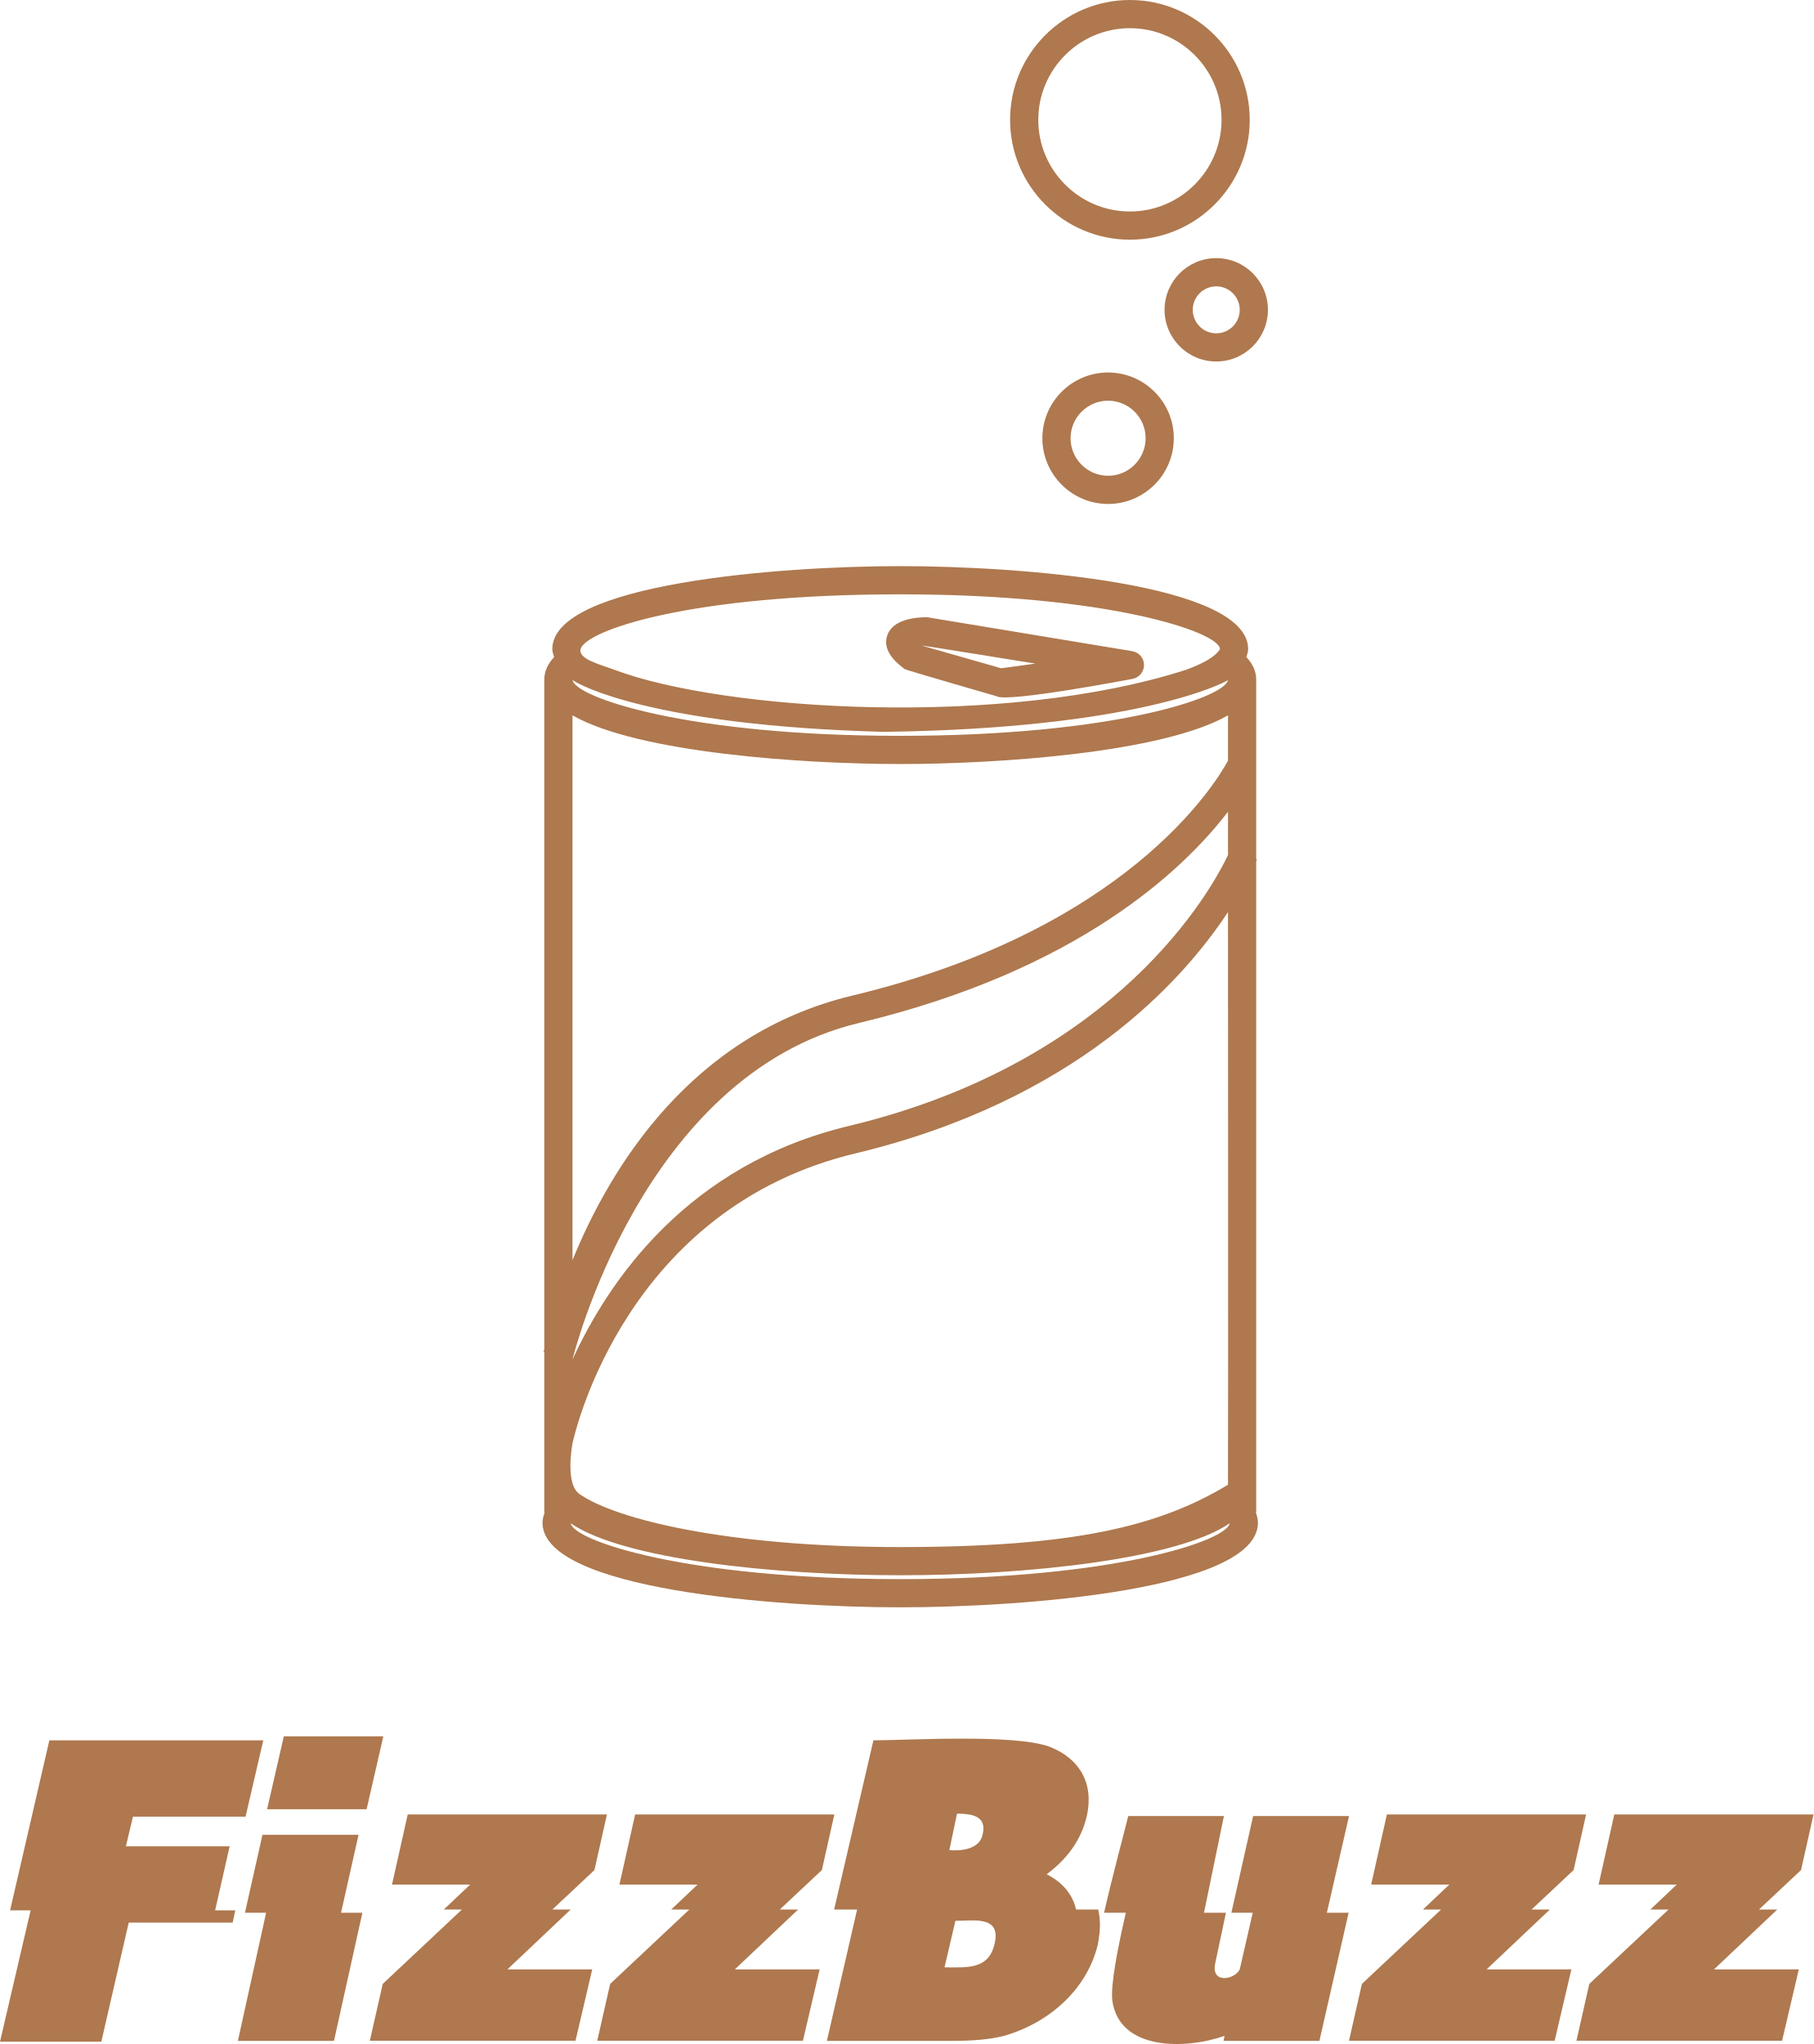
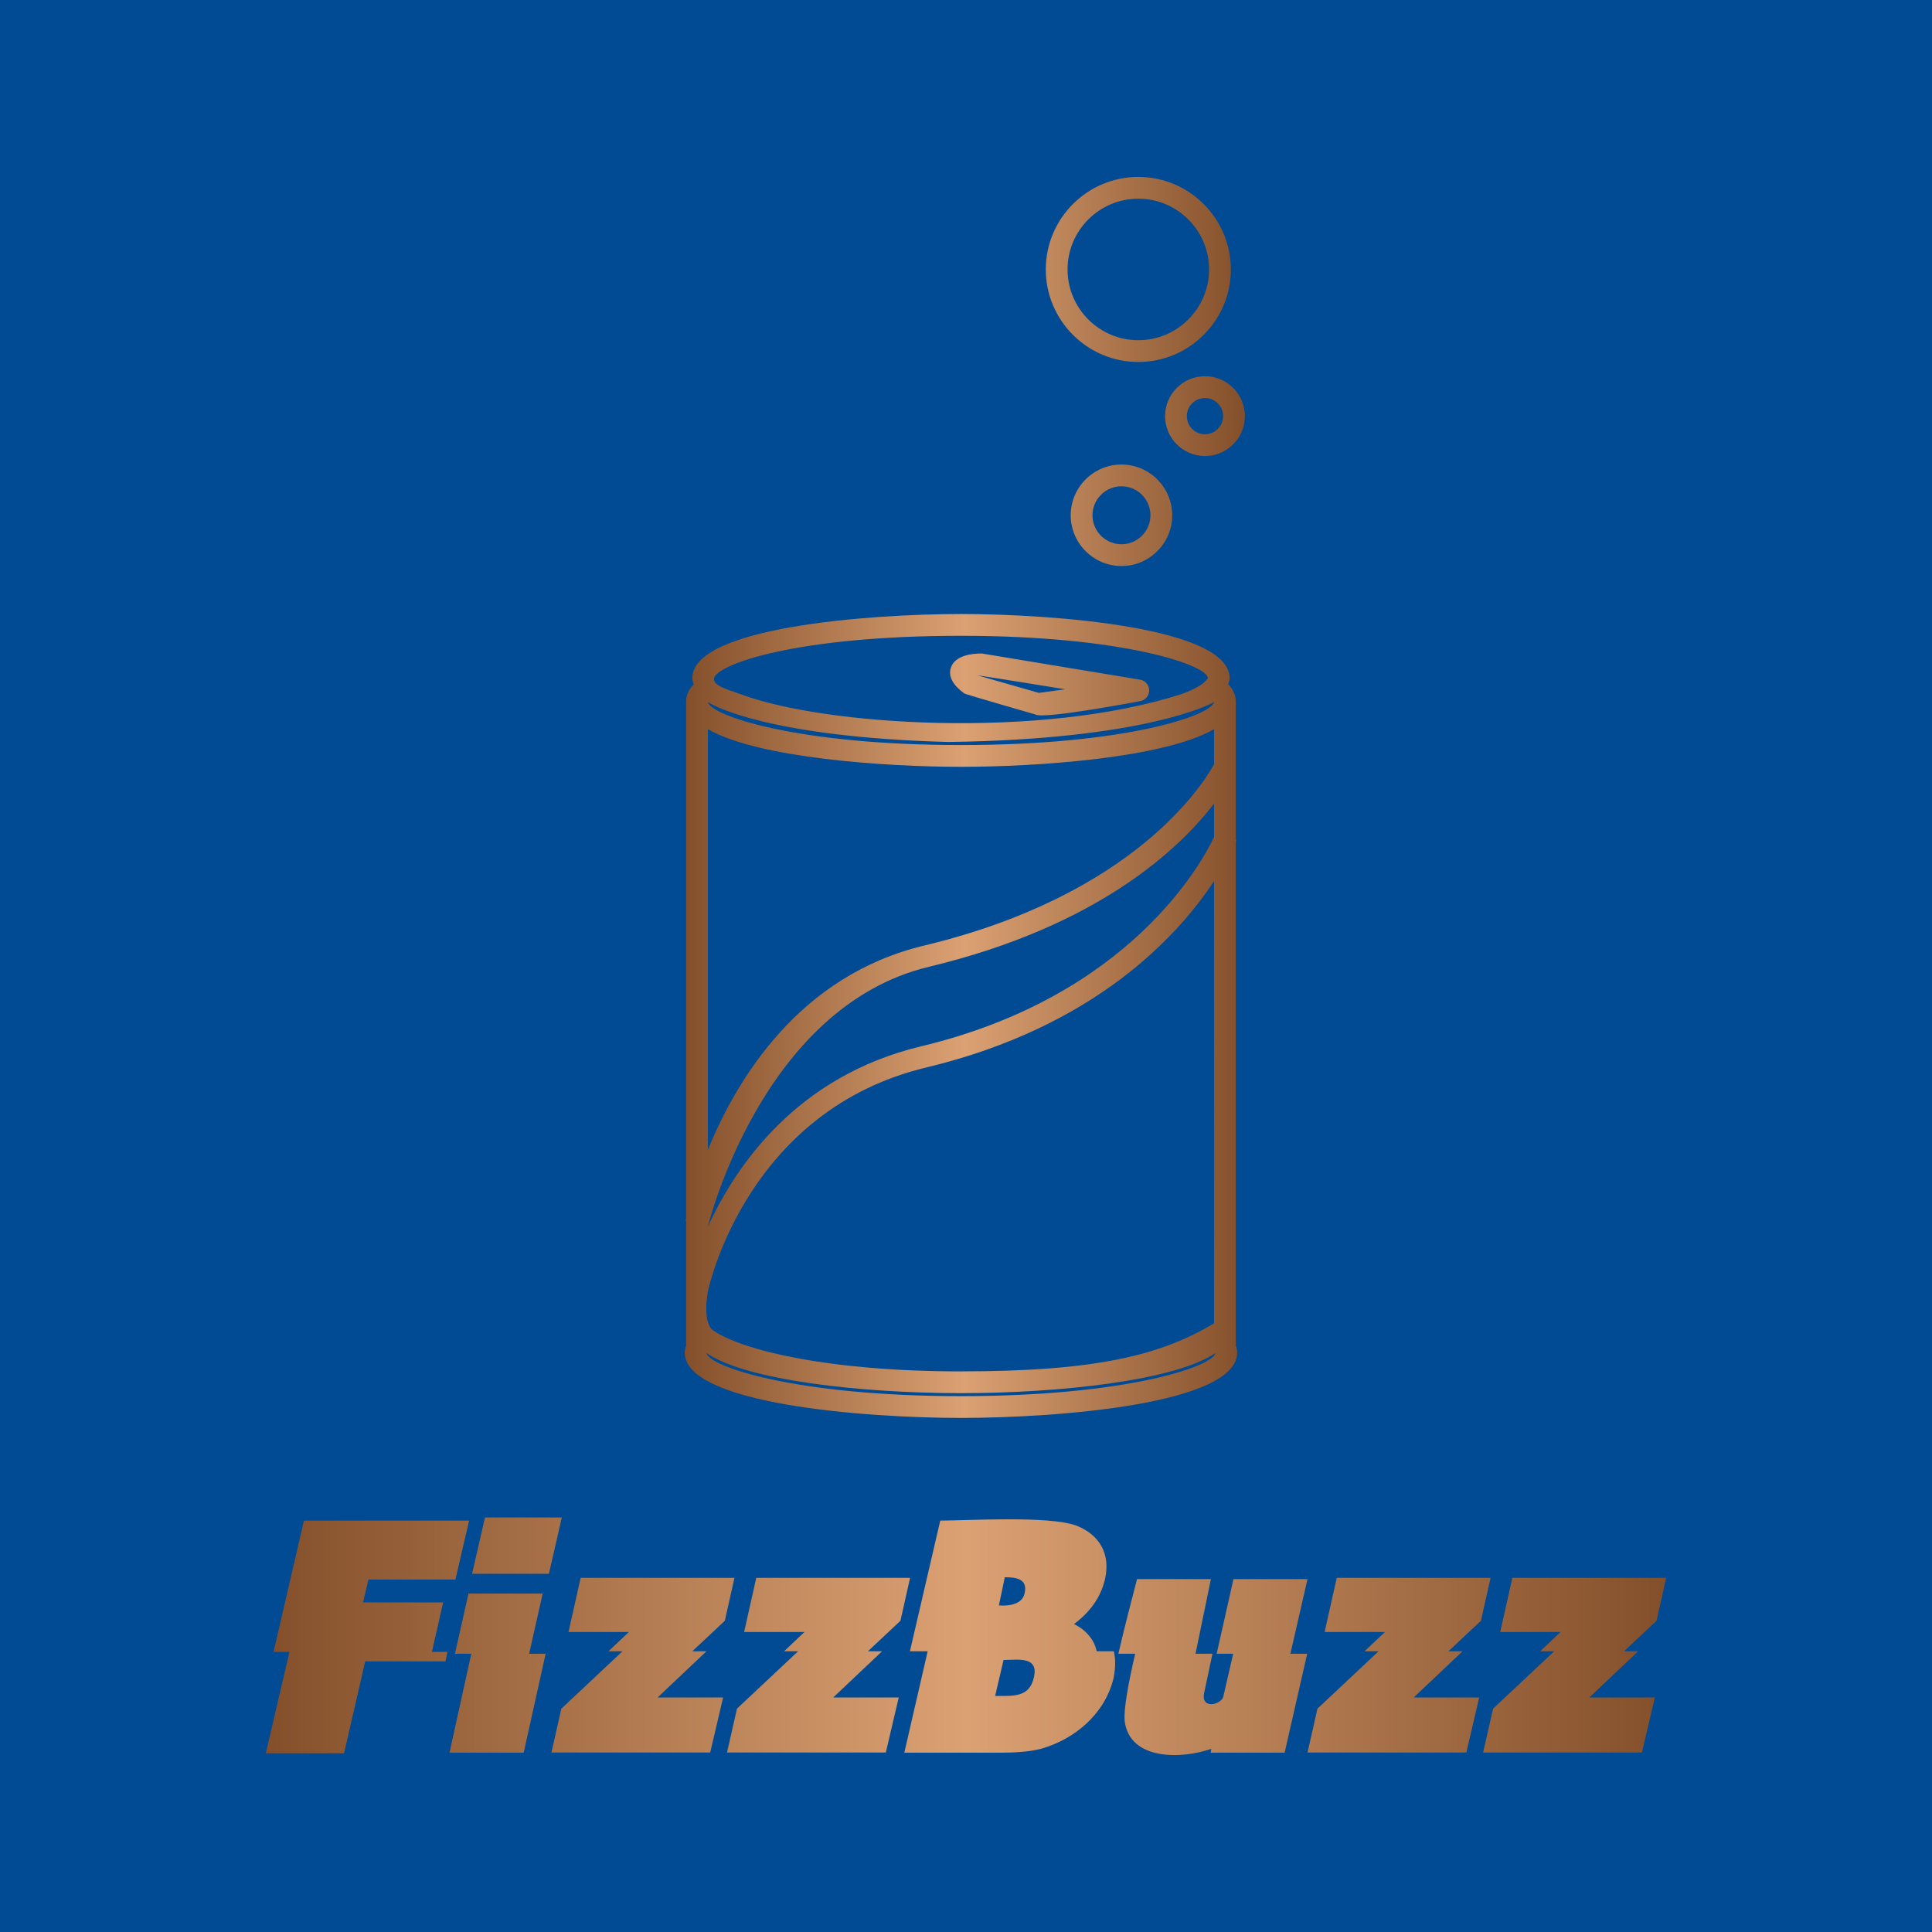
- <svg xmlns="http://www.w3.org/2000/svg" viewBox="0 0 284.137 320.204" class="css-1j8o68f">
+ <svg xmlns="http://www.w3.org/2000/svg" viewBox="-54 -36 392 392" class="css-1j8o68f">
  <defs id="SvgjsDefs3631">
    <linearGradient id="SvgjsLinearGradient3636">
      <stop id="SvgjsStop3637" stop-color="#834f2a" offset="0" />
      <stop id="SvgjsStop3638" stop-color="#dba173" offset="0.5" />
      <stop id="SvgjsStop3639" stop-color=" #834F2A" offset="1" />
    </linearGradient>
    <linearGradient id="SvgjsLinearGradient3640">
      <stop id="SvgjsStop3641" stop-color="#834f2a" offset="0" />
      <stop id="SvgjsStop3642" stop-color="#dba173" offset="0.5" />
      <stop id="SvgjsStop3643" stop-color=" #834F2A" offset="1" />
    </linearGradient>
  </defs>
-   <g id="SvgjsG3632" featurekey="symbolFeature-0" transform="matrix(4.417388,0,0,4.417388,-68.96364,-88.48028)" fill="#af784e">
-     <path d="M58.75,29.184c-1.011,0-1.833,0.822-1.833,1.833c0,1.011,0.822,1.833,1.833,1.833c1.011,0,1.833-0.822,1.833-1.833  C60.583,30.006,59.761,29.184,58.75,29.184z M58.75,31.851c-0.459,0-0.833-0.374-0.833-0.833s0.374-0.833,0.833-0.833  s0.833,0.374,0.833,0.833S59.209,31.851,58.75,31.851z M47.541,77.031c4.388,0,12.688-0.627,12.688-3  c0-0.125-0.031-0.246-0.077-0.365h0.015V50.57c0.009-0.021,0.024-0.056,0.027-0.065l-0.027-0.011v-6.369  c0-0.281-0.12-0.547-0.348-0.794c0.028-0.093,0.062-0.184,0.062-0.283c0-2.326-8.072-2.941-12.34-2.941s-12.339,0.615-12.339,2.941  c0,0.099,0.034,0.19,0.063,0.283c-0.228,0.248-0.348,0.513-0.348,0.794v23.743c-0.014,0.066-0.022,0.109-0.023,0.115l0.023,0.004  v5.68h0.014c-0.045,0.119-0.077,0.24-0.077,0.365C34.854,76.404,43.153,77.031,47.541,77.031z M47.541,76.031  c-7.623,0-11.596-1.37-11.686-1.979c1.836,1.263,7.154,1.842,11.686,1.842c4.533,0,9.851-0.58,11.686-1.843  C59.136,74.662,55.163,76.031,47.541,76.031z M47.541,41.107c7.482,0,11.34,1.36,11.34,1.941c0,0.006-0.007,0.013-0.008,0.02  l-0.055,0.069c-0.175,0.217-0.564,0.435-1.13,0.643c-6.464,2.084-16.417,1.461-20.286,0.002c-0.569-0.208-1.272-0.38-1.2-0.733  C36.396,42.385,40.06,41.107,47.541,41.107z M35.971,44.18c0.007,0.004,0.015,0.009,0.022,0.013  c0.139,0.091,2.668,1.567,10.955,1.791c8.964-0.114,12.06-1.726,12.217-1.834c-0.106,0.611-4.057,1.975-11.623,1.975  c-7.571,0-11.522-1.366-11.623-1.976C35.934,44.16,35.955,44.169,35.971,44.18z M35.917,45.398c2.32,1.332,8.178,1.727,11.625,1.727  s9.305-0.395,11.625-1.727v1.609c-0.483,0.885-3.649,6.012-13.325,8.33c-5.722,1.371-8.592,6.111-9.925,9.382V45.398z   M46.075,56.309c7.789-1.866,11.518-5.441,13.092-7.492v1.534c-0.555,1.173-3.874,7.316-13.45,9.61  c-5.706,1.367-8.508,5.466-9.8,8.284C35.917,68.246,38.361,58.157,46.075,56.309z M35.917,71.221  c0.098-0.456,1.922-8.345,10.033-10.287c7.789-1.866,11.594-6.094,13.217-8.559c0,0,0.01,17.447,0,20.309  c-2.458,1.482-5.469,2.21-11.625,2.21c-6.155,0-10.062-0.989-11.337-1.854C35.625,72.719,35.917,71.221,35.917,71.221z   M47.702,43.759c0.048,0.036,3.248,0.959,3.248,0.959c0.346,0.246,4.805-0.608,4.805-0.608c0.245-0.033,0.429-0.241,0.433-0.488  c0.004-0.247-0.174-0.46-0.418-0.5l-7.273-1.203c-0.45,0-1.232,0.085-1.419,0.653C46.884,43.154,47.5,43.609,47.702,43.759z   M52.336,43.564l-1.212,0.165L48.3,42.923C48.343,42.917,52.336,43.564,52.336,43.564z M52.583,35.571  c0,1.285,1.046,2.331,2.331,2.331s2.331-1.046,2.331-2.331s-1.046-2.331-2.331-2.331S52.583,34.286,52.583,35.571z M56.245,35.571  c0,0.734-0.597,1.331-1.331,1.331s-1.331-0.597-1.331-1.331s0.597-1.331,1.331-1.331S56.245,34.837,56.245,35.571z M59.938,24.28  c0-2.343-1.907-4.25-4.25-4.25s-4.25,1.907-4.25,4.25s1.907,4.25,4.25,4.25S59.938,26.624,59.938,24.28z M55.688,27.53  c-1.792,0-3.25-1.458-3.25-3.25s1.458-3.25,3.25-3.25s3.25,1.458,3.25,3.25S57.479,27.53,55.688,27.53z">
-     </path>
-   </g>
-   <g id="SvgjsG3633" featurekey="nameFeature-0" transform="matrix(1.615886,0,0,1.615886,-2.240733,255.0833)" fill="#af784e">
-     <path d="M22.246 27.344 l1.953 0 l-0.254 1.191 l-10.078 0 l-2.656 11.543 l-9.824 0 l2.969 -12.734 l-1.992 0 l3.809 -16.484 l20.742 0 l-1.719 7.402 l-10.918 0 l-0.684 2.871 l10.059 0 z M27.188 27.578 l-2.051 0 l1.699 -7.559 l9.316 0 l-1.699 7.559 l2.07 0 l-2.754 12.422 l-9.316 0 z M38.555 10.469 l-1.621 7.07 l-9.648 0 l1.621 -7.07 l9.648 0 z M56.719 27.266 l-6.133 5.801 l8.223 0 l-1.621 6.914 l-19.941 0 l1.25 -5.508 l7.676 -7.207 l-1.758 0 l2.559 -2.422 l-7.578 0 l1.523 -6.797 l19.316 0 l-1.211 5.391 l-4.082 3.828 l1.777 0 z M78.77 27.266 l-6.133 5.801 l8.223 0 l-1.621 6.914 l-19.941 0 l1.25 -5.508 l7.676 -7.207 l-1.758 0 l2.559 -2.422 l-7.578 0 l1.523 -6.797 l19.316 0 l-1.211 5.391 l-4.082 3.828 l1.777 0 z M107.832 30.664 c-1.074 4.414 -4.785 7.617 -9.102 8.848 c-1.367 0.352 -3.066 0.488 -5.137 0.488 l-12.031 0 l2.93 -12.734 l-2.227 0 l3.809 -16.406 c3.379 0 13.633 -0.645 17.09 0.625 c2.93 1.152 4.316 3.574 3.594 6.738 c-0.547 2.363 -1.973 4.199 -3.887 5.625 c1.602 0.801 2.539 2.012 2.852 3.418 l2.148 0 c0.254 1.094 0.195 2.148 -0.039 3.398 z M97.832 30.547 c0.625 -2.715 -2.051 -2.188 -3.809 -2.188 l-1.055 4.512 c2.168 0 4.297 0.254 4.863 -2.324 z M96.66 20 c0.449 -1.816 -1.055 -2.031 -2.481 -2.031 l-0.742 3.535 c1.094 0.098 2.93 -0.059 3.223 -1.504 z M110.547 27.578 l-2.109 0 c0.859 -3.75 1.895 -7.559 2.344 -9.375 l9.277 0 l-1.934 9.375 l2.129 0 l-1.035 4.883 c-0.469 2.109 2.012 1.562 2.383 0.566 l1.25 -5.449 l-2.07 0 l2.109 -9.375 l9.297 0 l-2.148 9.375 l2.109 0 l-2.832 12.422 l-9.297 0 l0.098 -0.488 c-3.711 1.309 -10.195 1.484 -10.879 -3.418 c-0.176 -1.484 0.488 -4.961 1.309 -8.516 z M151.66 27.266 l-6.133 5.801 l8.223 0 l-1.621 6.914 l-19.941 0 l1.25 -5.508 l7.676 -7.207 l-1.758 0 l2.559 -2.422 l-7.578 0 l1.523 -6.797 l19.316 0 l-1.211 5.391 l-4.082 3.828 l1.777 0 z M173.711 27.266 l-6.133 5.801 l8.223 0 l-1.621 6.914 l-19.941 0 l1.25 -5.508 l7.676 -7.207 l-1.758 0 l2.559 -2.422 l-7.578 0 l1.523 -6.797 l19.316 0 l-1.211 5.391 l-4.082 3.828 l1.777 0 z">
-     </path>
+   <rect x="-54" y="-36" width="392" height="392" style="fill: #004b93;" />
+   <g transform="matrix(1, 0, 0, 1, -0.068741, -0.102246)">
+     <g id="SvgjsG3632" featurekey="symbolFeature-0" transform="matrix(4.417388, 0, 0, 4.417388, -68.96364, -88.48029)" fill="url(#SvgjsLinearGradient3636)">
+       <path d="M58.75,29.184c-1.011,0-1.833,0.822-1.833,1.833c0,1.011,0.822,1.833,1.833,1.833c1.011,0,1.833-0.822,1.833-1.833  C60.583,30.006,59.761,29.184,58.75,29.184z M58.75,31.851c-0.459,0-0.833-0.374-0.833-0.833s0.374-0.833,0.833-0.833  s0.833,0.374,0.833,0.833S59.209,31.851,58.75,31.851z M47.541,77.031c4.388,0,12.688-0.627,12.688-3  c0-0.125-0.031-0.246-0.077-0.365h0.015V50.57c0.009-0.021,0.024-0.056,0.027-0.065l-0.027-0.011v-6.369  c0-0.281-0.12-0.547-0.348-0.794c0.028-0.093,0.062-0.184,0.062-0.283c0-2.326-8.072-2.941-12.34-2.941s-12.339,0.615-12.339,2.941  c0,0.099,0.034,0.19,0.063,0.283c-0.228,0.248-0.348,0.513-0.348,0.794v23.743c-0.014,0.066-0.022,0.109-0.023,0.115l0.023,0.004  v5.68h0.014c-0.045,0.119-0.077,0.24-0.077,0.365C34.854,76.404,43.153,77.031,47.541,77.031z M47.541,76.031  c-7.623,0-11.596-1.37-11.686-1.979c1.836,1.263,7.154,1.842,11.686,1.842c4.533,0,9.851-0.58,11.686-1.843  C59.136,74.662,55.163,76.031,47.541,76.031z M47.541,41.107c7.482,0,11.34,1.36,11.34,1.941c0,0.006-0.007,0.013-0.008,0.02  l-0.055,0.069c-0.175,0.217-0.564,0.435-1.13,0.643c-6.464,2.084-16.417,1.461-20.286,0.002c-0.569-0.208-1.272-0.38-1.2-0.733  C36.396,42.385,40.06,41.107,47.541,41.107z M35.971,44.18c0.007,0.004,0.015,0.009,0.022,0.013  c0.139,0.091,2.668,1.567,10.955,1.791c8.964-0.114,12.06-1.726,12.217-1.834c-0.106,0.611-4.057,1.975-11.623,1.975  c-7.571,0-11.522-1.366-11.623-1.976C35.934,44.16,35.955,44.169,35.971,44.18z M35.917,45.398c2.32,1.332,8.178,1.727,11.625,1.727  s9.305-0.395,11.625-1.727v1.609c-0.483,0.885-3.649,6.012-13.325,8.33c-5.722,1.371-8.592,6.111-9.925,9.382V45.398z   M46.075,56.309c7.789-1.866,11.518-5.441,13.092-7.492v1.534c-0.555,1.173-3.874,7.316-13.45,9.61  c-5.706,1.367-8.508,5.466-9.8,8.284C35.917,68.246,38.361,58.157,46.075,56.309z M35.917,71.221  c0.098-0.456,1.922-8.345,10.033-10.287c7.789-1.866,11.594-6.094,13.217-8.559c0,0,0.01,17.447,0,20.309  c-2.458,1.482-5.469,2.21-11.625,2.21c-6.155,0-10.062-0.989-11.337-1.854C35.625,72.719,35.917,71.221,35.917,71.221z   M47.702,43.759c0.048,0.036,3.248,0.959,3.248,0.959c0.346,0.246,4.805-0.608,4.805-0.608c0.245-0.033,0.429-0.241,0.433-0.488  c0.004-0.247-0.174-0.46-0.418-0.5l-7.273-1.203c-0.45,0-1.232,0.085-1.419,0.653C46.884,43.154,47.5,43.609,47.702,43.759z   M52.336,43.564l-1.212,0.165L48.3,42.923C48.343,42.917,52.336,43.564,52.336,43.564z M52.583,35.571  c0,1.285,1.046,2.331,2.331,2.331s2.331-1.046,2.331-2.331s-1.046-2.331-2.331-2.331S52.583,34.286,52.583,35.571z M56.245,35.571  c0,0.734-0.597,1.331-1.331,1.331s-1.331-0.597-1.331-1.331s0.597-1.331,1.331-1.331S56.245,34.837,56.245,35.571z M59.938,24.28  c0-2.343-1.907-4.25-4.25-4.25s-4.25,1.907-4.25,4.25s1.907,4.25,4.25,4.25S59.938,26.624,59.938,24.28z M55.688,27.53  c-1.792,0-3.25-1.458-3.25-3.25s1.458-3.25,3.25-3.25s3.25,1.458,3.25,3.25S57.479,27.53,55.688,27.53z" />
+     </g>
+     <g id="SvgjsG3633" featurekey="nameFeature-0" transform="matrix(1.615886, 0, 0, 1.615886, -2.240733, 255.0833)" fill="url(#SvgjsLinearGradient3640)">
+       <path d="M22.246 27.344 l1.953 0 l-0.254 1.191 l-10.078 0 l-2.656 11.543 l-9.824 0 l2.969 -12.734 l-1.992 0 l3.809 -16.484 l20.742 0 l-1.719 7.402 l-10.918 0 l-0.684 2.871 l10.059 0 z M27.188 27.578 l-2.051 0 l1.699 -7.559 l9.316 0 l-1.699 7.559 l2.07 0 l-2.754 12.422 l-9.316 0 z M38.555 10.469 l-1.621 7.07 l-9.648 0 l1.621 -7.07 l9.648 0 z M56.719 27.266 l-6.133 5.801 l8.223 0 l-1.621 6.914 l-19.941 0 l1.25 -5.508 l7.676 -7.207 l-1.758 0 l2.559 -2.422 l-7.578 0 l1.523 -6.797 l19.316 0 l-1.211 5.391 l-4.082 3.828 l1.777 0 z M78.77 27.266 l-6.133 5.801 l8.223 0 l-1.621 6.914 l-19.941 0 l1.25 -5.508 l7.676 -7.207 l-1.758 0 l2.559 -2.422 l-7.578 0 l1.523 -6.797 l19.316 0 l-1.211 5.391 l-4.082 3.828 l1.777 0 z M107.832 30.664 c-1.074 4.414 -4.785 7.617 -9.102 8.848 c-1.367 0.352 -3.066 0.488 -5.137 0.488 l-12.031 0 l2.93 -12.734 l-2.227 0 l3.809 -16.406 c3.379 0 13.633 -0.645 17.09 0.625 c2.93 1.152 4.316 3.574 3.594 6.738 c-0.547 2.363 -1.973 4.199 -3.887 5.625 c1.602 0.801 2.539 2.012 2.852 3.418 l2.148 0 c0.254 1.094 0.195 2.148 -0.039 3.398 z M97.832 30.547 c0.625 -2.715 -2.051 -2.188 -3.809 -2.188 l-1.055 4.512 c2.168 0 4.297 0.254 4.863 -2.324 z M96.66 20 c0.449 -1.816 -1.055 -2.031 -2.481 -2.031 l-0.742 3.535 c1.094 0.098 2.93 -0.059 3.223 -1.504 z M110.547 27.578 l-2.109 0 c0.859 -3.75 1.895 -7.559 2.344 -9.375 l9.277 0 l-1.934 9.375 l2.129 0 l-1.035 4.883 c-0.469 2.109 2.012 1.562 2.383 0.566 l1.25 -5.449 l-2.07 0 l2.109 -9.375 l9.297 0 l-2.148 9.375 l2.109 0 l-2.832 12.422 l-9.297 0 l0.098 -0.488 c-3.711 1.309 -10.195 1.484 -10.879 -3.418 c-0.176 -1.484 0.488 -4.961 1.309 -8.516 z M151.66 27.266 l-6.133 5.801 l8.223 0 l-1.621 6.914 l-19.941 0 l1.25 -5.508 l7.676 -7.207 l-1.758 0 l2.559 -2.422 l-7.578 0 l1.523 -6.797 l19.316 0 l-1.211 5.391 l-4.082 3.828 l1.777 0 z M173.711 27.266 l-6.133 5.801 l8.223 0 l-1.621 6.914 l-19.941 0 l1.25 -5.508 l7.676 -7.207 l-1.758 0 l2.559 -2.422 l-7.578 0 l1.523 -6.797 l19.316 0 l-1.211 5.391 l-4.082 3.828 l1.777 0 z" />
+     </g>
  </g>
</svg>
